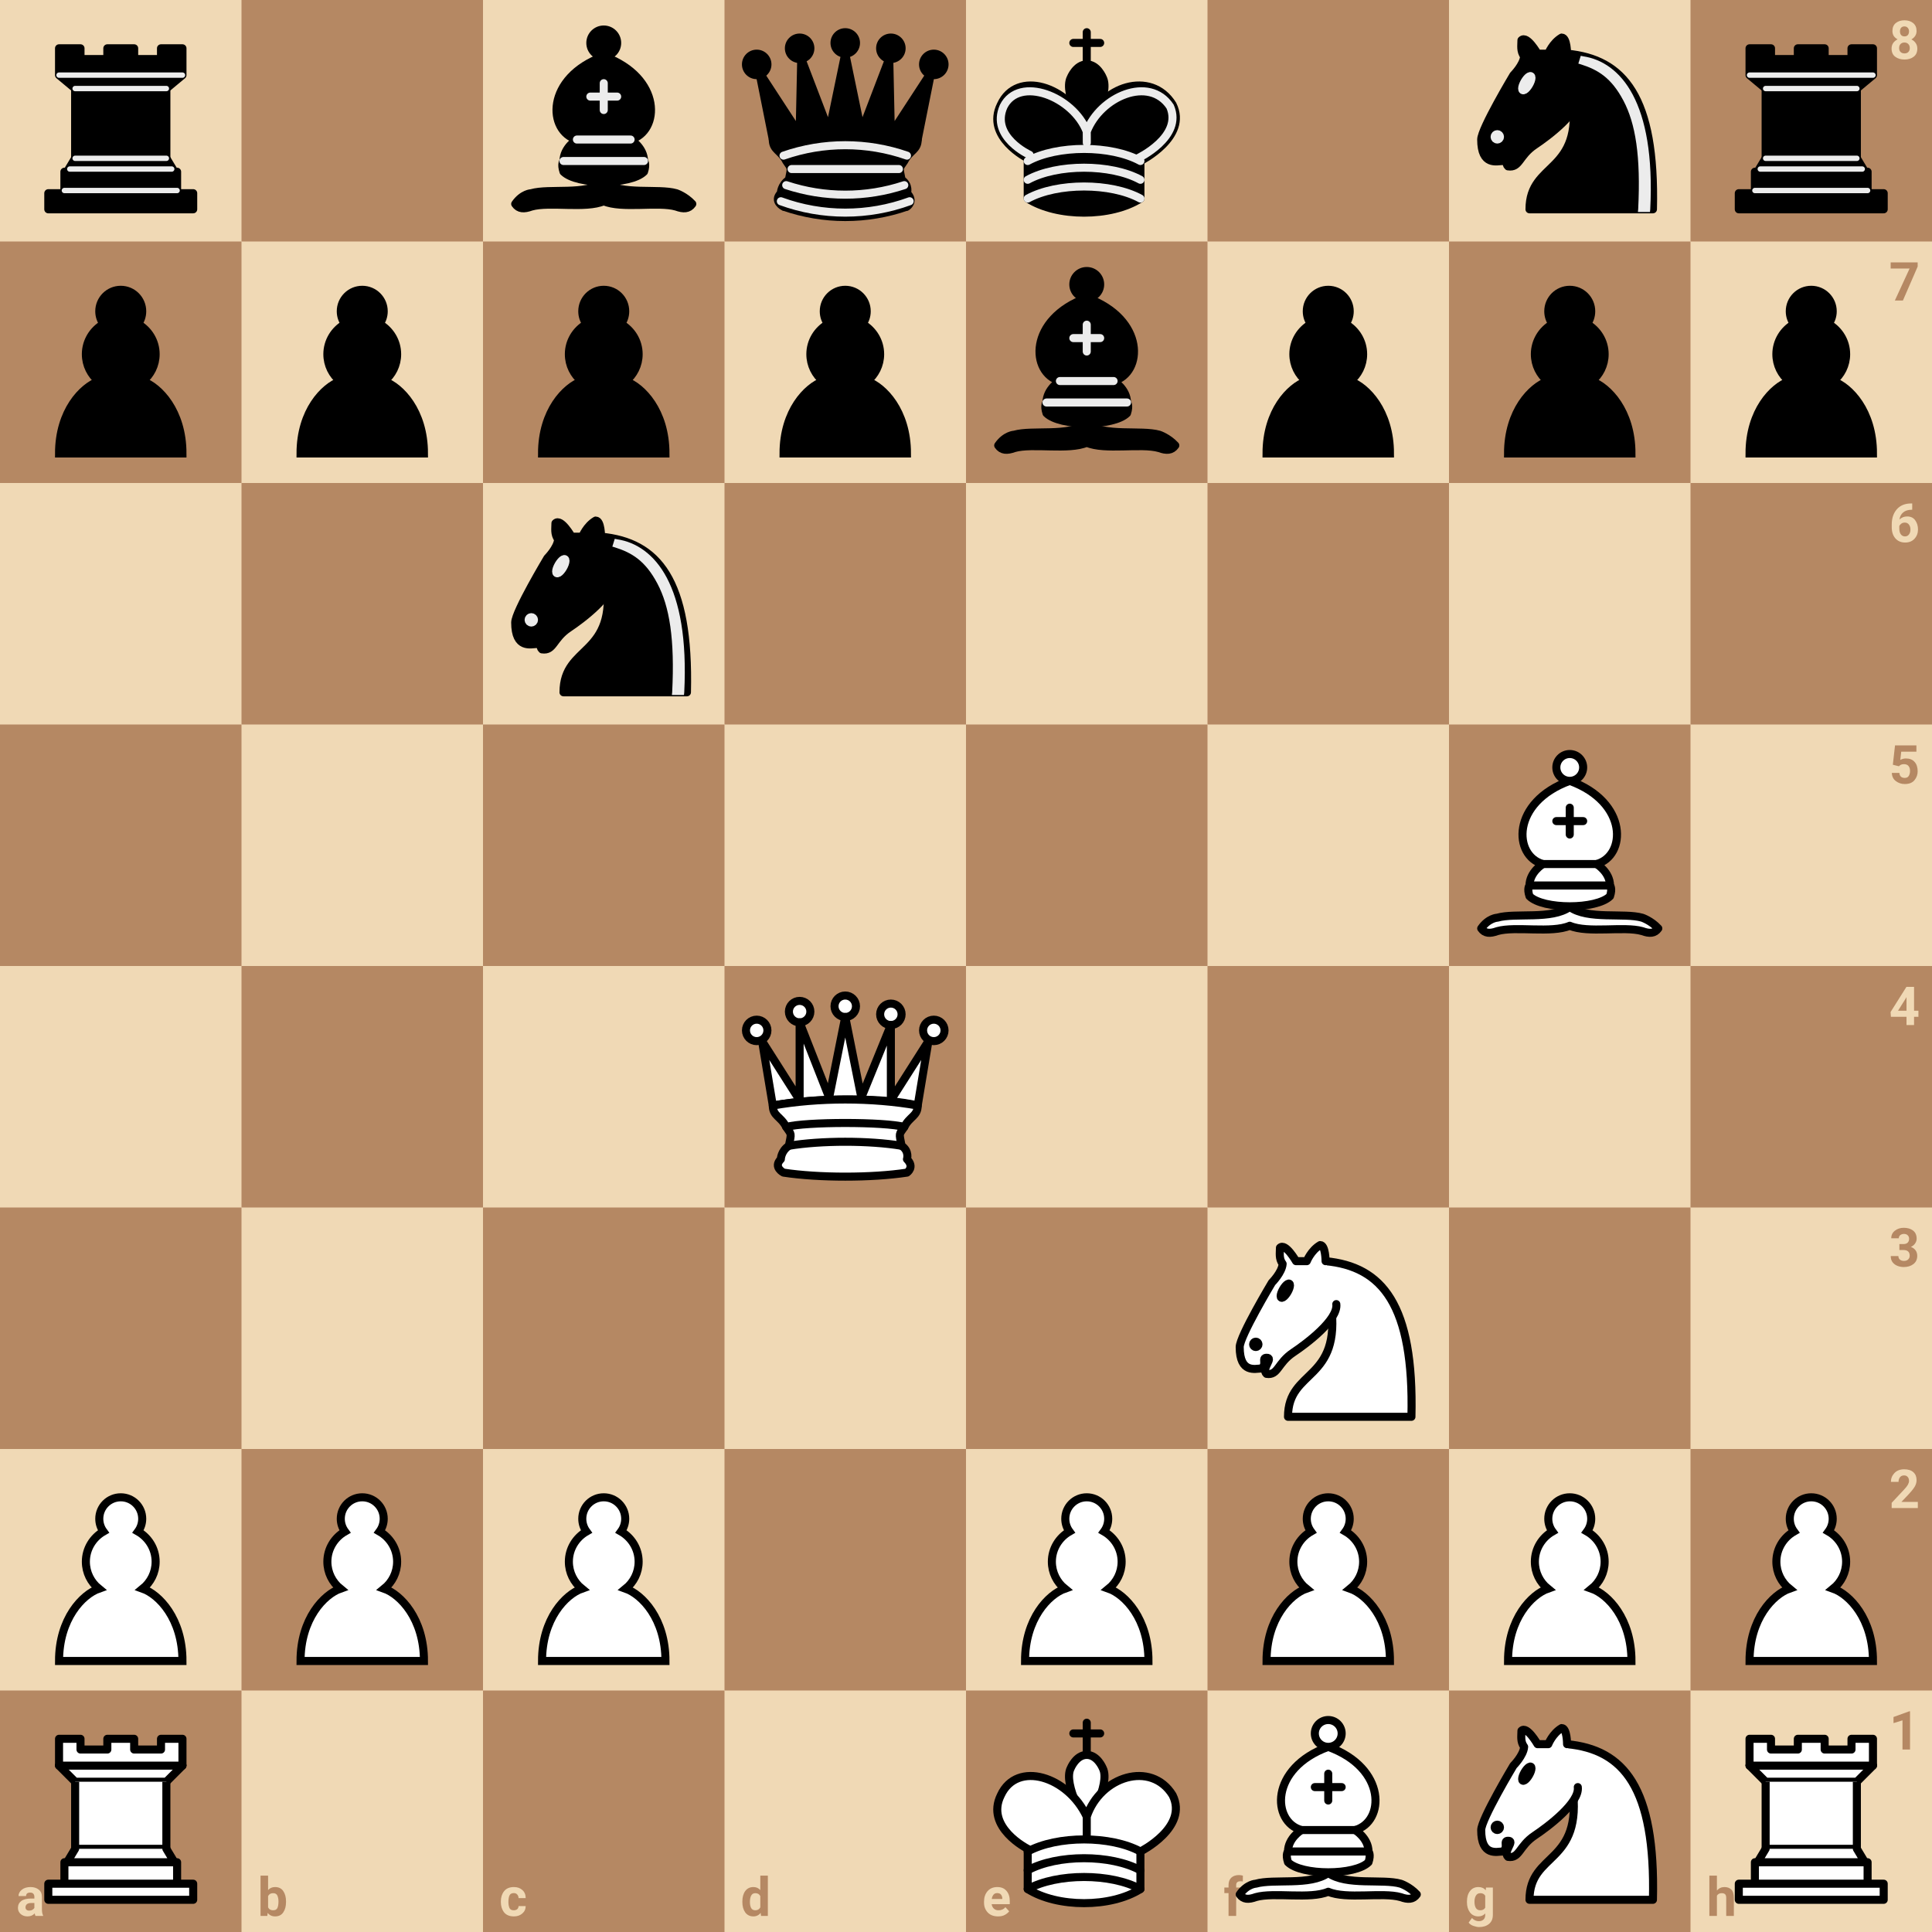
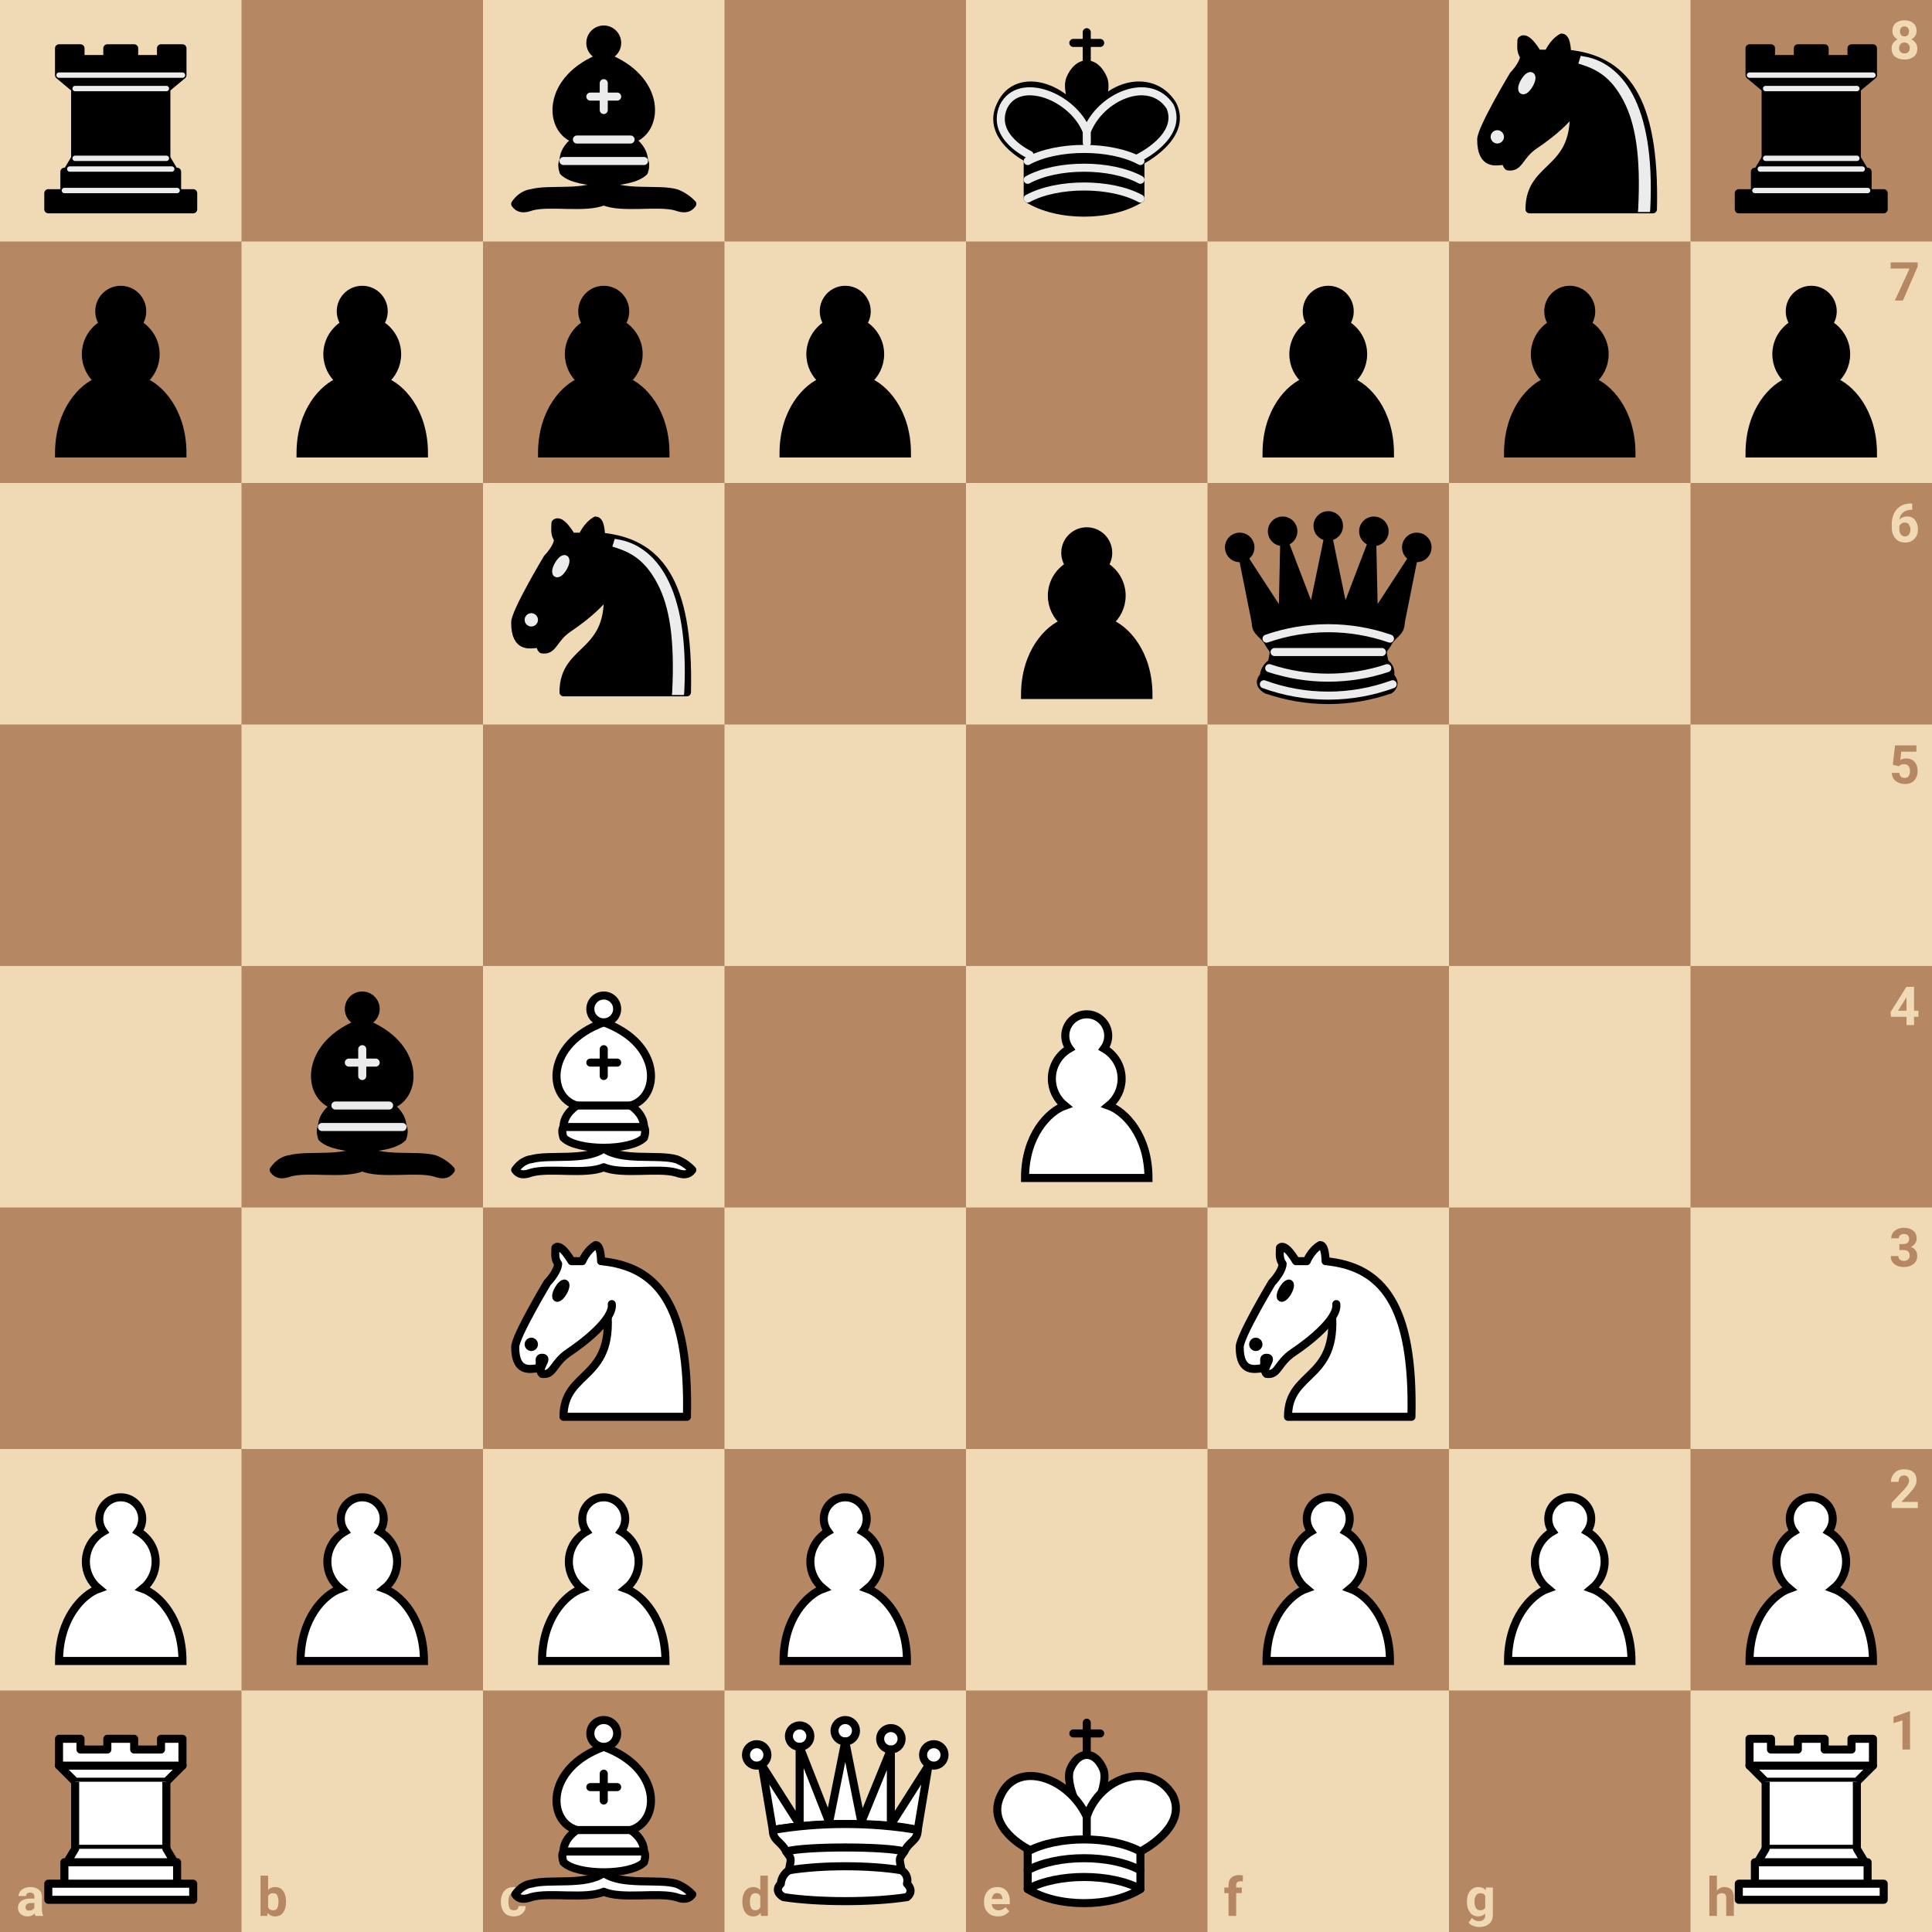
<svg xmlns="http://www.w3.org/2000/svg" viewBox="0 0 360 360" width="100%" height="100%">
  <defs>
    <g id="wP">
      <path d="M22.5 9c-2.21 0-4 1.79-4 4 0 .89.29 1.71.78 2.38C17.33 16.5 16 18.59 16 21c0 2.03.94 3.84 2.41 5.03-3 1.06-7.41 5.55-7.41 13.47h23c0-7.92-4.41-12.41-7.41-13.47 1.47-1.19 2.41-3 2.41-5.03 0-2.41-1.33-4.5-3.28-5.62.49-.67.78-1.49.78-2.38 0-2.21-1.79-4-4-4z" fill="#fff" stroke="#000" stroke-width="1.5" stroke-linecap="round" />
    </g>
    <g id="wN" fill="none" fill-rule="evenodd" stroke="#000" stroke-width="1.5" stroke-linecap="round" stroke-linejoin="round">
      <path d="M22 10c10.5 1 16.5 8 16 29H15c0-9 10-6.5 8-21" fill="#fff" />
      <path d="M24 18c.38 2.91-5.55 7.37-8 9-3 2-2.82 4.34-5 4-1.042-.94 1.41-3.04 0-3-1 0 .19 1.23-1 2-1 0-4.003 1-4-4 0-2 6-12 6-12s1.89-1.9 2-3.5c-.73-.994-.5-2-.5-3 1-1 3 2.5 3 2.5h2s.78-1.992 2.5-3c1 0 1 3 1 3" fill="#fff" />
      <path d="M9.5 25.5a.5.5 0 1 1-1 0 .5.5 0 1 1 1 0zm5.433-9.75a.5 1.5 30 1 1-.866-.5.5 1.5 30 1 1 .866.5z" fill="#000" />
    </g>
    <g id="wB" fill="none" fill-rule="evenodd" stroke="#000" stroke-width="1.5" stroke-linecap="round" stroke-linejoin="round">
      <g fill="#fff" stroke-linecap="butt">
        <path d="M9 36c3.39-.97 10.11.43 13.5-2 3.39 2.43 10.11 1.03 13.5 2 0 0 1.65.54 3 2-.68.97-1.65.99-3 .5-3.39-.97-10.11.46-13.5-1-3.39 1.46-10.11.03-13.5 1-1.354.49-2.323.47-3-.5 1.354-1.94 3-2 3-2z" />
        <path d="M15 32c2.5 2.5 12.5 2.5 15 0 .5-1.5 0-2 0-2 0-2.5-2.5-4-2.5-4 5.5-1.5 6-11.5-5-15.5-11 4-10.5 14-5 15.5 0 0-2.5 1.5-2.5 4 0 0-.5.5 0 2z" />
        <path d="M25 8a2.5 2.5 0 1 1-5 0 2.5 2.5 0 1 1 5 0z" />
      </g>
      <path d="M17.5 26h10M15 30h15m-7.5-14.5v5M20 18h5" stroke-linejoin="miter" />
    </g>
    <g id="wR" fill="#fff" fill-rule="evenodd" stroke="#000" stroke-width="1.5" stroke-linecap="round" stroke-linejoin="round">
      <path d="M9 39h27v-3H9v3zm3-3v-4h21v4H12zm-1-22V9h4v2h5V9h5v2h5V9h4v5" stroke-linecap="butt" />
      <path d="M34 14l-3 3H14l-3-3" />
      <path d="M31 17v12.5H14V17" stroke-linecap="butt" stroke-linejoin="miter" />
      <path d="M31 29.5l1.5 2.5h-20l1.5-2.5" />
      <path d="M11 14h23" fill="none" stroke-linejoin="miter" />
    </g>
    <g id="wQ" fill="#fff" fill-rule="evenodd" stroke="#000" stroke-width="1.5" stroke-linecap="round" stroke-linejoin="round">
      <path d="M8 12a2 2 0 1 1-4 0 2 2 0 1 1 4 0zm16.5-4.5a2 2 0 1 1-4 0 2 2 0 1 1 4 0zM41 12a2 2 0 1 1-4 0 2 2 0 1 1 4 0zM16 8.5a2 2 0 1 1-4 0 2 2 0 1 1 4 0zM33 9a2 2 0 1 1-4 0 2 2 0 1 1 4 0z" />
      <path d="M9 26c8.5-1.5 21-1.5 27 0l2-12-7 11V11l-5.5 13.5-3-15-3 15-5.5-14V25L7 14l2 12z" stroke-linecap="butt" />
      <path d="M9 26c0 2 1.5 2 2.5 4 1 1.5 1 1 .5 3.5-1.5 1-1.5 2.5-1.5 2.5-1.5 1.5.5 2.5.5 2.5 6.5 1 16.5 1 23 0 0 0 1.5-1 0-2.5 0 0 .5-1.5-1-2.5-.5-2.5-.5-2 .5-3.5 1-2 2.5-2 2.5-4-8.5-1.5-18.5-1.5-27 0z" stroke-linecap="butt" />
      <path d="M11.5 30c3.5-1 18.5-1 22 0M12 33.5c6-1 15-1 21 0" fill="none" />
    </g>
    <g id="wK" fill="none" fill-rule="evenodd" stroke="#000" stroke-width="1.5" stroke-linecap="round" stroke-linejoin="round">
      <path d="M22.5 11.63V6M20 8h5" stroke-linejoin="miter" />
      <path d="M22.5 25s4.5-7.5 3-10.5c0 0-1-2.5-3-2.5s-3 2.5-3 2.5c-1.5 3 3 10.5 3 10.5" fill="#fff" stroke-linecap="butt" stroke-linejoin="miter" />
      <path d="M11.5 37c5.5 3.5 15.5 3.5 21 0v-7s9-4.5 6-10.5c-4-6.5-13.5-3.5-16 4V27v-3.5c-3.5-7.5-13-10.5-16-4-3 6 5 10 5 10V37z" fill="#fff" />
      <path d="M11.5 30c5.5-3 15.5-3 21 0m-21 3.5c5.5-3 15.5-3 21 0m-21 3.5c5.5-3 15.5-3 21 0" />
    </g>
    <g id="bP">
      <path d="M22.5 9c-2.21 0-4 1.79-4 4 0 .89.29 1.71.78 2.38C17.33 16.5 16 18.59 16 21c0 2.03.94 3.84 2.41 5.03-3 1.06-7.41 5.55-7.41 13.47h23c0-7.92-4.41-12.41-7.41-13.47 1.47-1.19 2.41-3 2.41-5.03 0-2.41-1.33-4.5-3.28-5.62.49-.67.78-1.49.78-2.38 0-2.21-1.79-4-4-4z" fill="#000" stroke="#000" stroke-width="1.5" stroke-linecap="round" />
    </g>
    <g id="bN" fill="none" fill-rule="evenodd" stroke="#000" stroke-width="1.5" stroke-linecap="round" stroke-linejoin="round">
      <path d="M22 10c10.5 1 16.5 8 16 29H15c0-9 10-6.5 8-21" fill="#000" />
      <path d="M24 18c.38 2.91-5.55 7.37-8 9-3 2-2.82 4.34-5 4-1.042-.94 1.41-3.04 0-3-1 0 .19 1.23-1 2-1 0-4.003 1-4-4 0-2 6-12 6-12s1.89-1.9 2-3.5c-.73-.994-.5-2-.5-3 1-1 3 2.5 3 2.5h2s.78-1.992 2.5-3c1 0 1 3 1 3" fill="#000" />
      <path d="M9.5 25.5a.5.5 0 1 1-1 0 .5.5 0 1 1 1 0zm5.433-9.75a.5 1.5 30 1 1-.866-.5.5 1.5 30 1 1 .866.5z" fill="#ececec" stroke="#ececec" />
      <path d="M24.55 10.4l-.45 1.45.5.15c3.15 1 5.65 2.49 7.9 6.75S35.75 29.06 35.25 39l-.05.5h2.25l.05-.5c.5-10.06-.88-16.85-3.25-21.34-2.37-4.49-5.79-6.64-9.19-7.16l-.51-.1z" fill="#ececec" stroke="none" />
    </g>
    <g id="bB" fill="none" fill-rule="evenodd" stroke="#000" stroke-width="1.5" stroke-linecap="round" stroke-linejoin="round">
      <g fill="#000" stroke-linecap="butt">
        <path d="M9 36c3.39-.97 10.11.43 13.5-2 3.39 2.43 10.11 1.03 13.5 2 0 0 1.65.54 3 2-.68.97-1.65.99-3 .5-3.39-.97-10.11.46-13.5-1-3.39 1.46-10.11.03-13.5 1-1.354.49-2.323.47-3-.5 1.354-1.94 3-2 3-2z" />
        <path d="M15 32c2.5 2.5 12.5 2.5 15 0 .5-1.5 0-2 0-2 0-2.5-2.5-4-2.5-4 5.5-1.5 6-11.5-5-15.5-11 4-10.5 14-5 15.5 0 0-2.5 1.5-2.5 4 0 0-.5.5 0 2z" />
        <path d="M25 8a2.5 2.5 0 1 1-5 0 2.5 2.5 0 1 1 5 0z" />
      </g>
      <path d="M17.5 26h10M15 30h15m-7.5-14.5v5M20 18h5" stroke="#ececec" stroke-linejoin="miter" />
    </g>
    <g id="bR" fill-rule="evenodd" stroke="#000" stroke-width="1.5" stroke-linecap="round" stroke-linejoin="round">
      <path d="M9 39h27v-3H9v3zm3.5-7l1.5-2.5h17l1.5 2.5h-20zm-.5 4v-4h21v4H12z" stroke-linecap="butt" fill="#000" />
      <path d="M14 29.5v-13h17v13H14z" stroke-linecap="butt" stroke-linejoin="miter" fill="#000" />
      <path d="M14 16.5L11 14h23l-3 2.5H14zM11 14V9h4v2h5V9h5v2h5V9h4v5H11z" stroke-linecap="butt" fill="#000" />
      <path d="M12 35.5h21m-20-4h19m-18-2h17m-17-13h17M11 14h23" fill="none" stroke="#ececec" stroke-width="1" stroke-linejoin="miter" />
    </g>
    <g id="bQ" fill-rule="evenodd" stroke="#000" stroke-width="1.5" stroke-linecap="round" stroke-linejoin="round">
      <g stroke="none" fill="#000">
        <circle cx="6" cy="12" r="2.75" />
        <circle cx="14" cy="9" r="2.75" />
        <circle cx="22.5" cy="8" r="2.75" />
        <circle cx="31" cy="9" r="2.75" />
        <circle cx="39" cy="12" r="2.75" />
      </g>
      <path d="M9 26c8.5-1.5 21-1.5 27 0l2.5-12.5L31 25l-.3-14.1-5.2 13.6-3-14.5-3 14.5-5.2-13.6L14 25 6.5 13.5 9 26z" stroke-linecap="butt" fill="#000" />
      <path d="M9 26c0 2 1.5 2 2.5 4 1 1.5 1 1 .5 3.5-1.5 1-1.5 2.5-1.5 2.5-1.5 1.5.5 2.5.5 2.5 6.5 1 16.5 1 23 0 0 0 1.5-1 0-2.5 0 0 .5-1.5-1-2.5-.5-2.5-.5-2 .5-3.5 1-2 2.5-2 2.5-4-8.5-1.5-18.5-1.5-27 0z" stroke-linecap="butt" fill="#000" />
      <path d="M11 38.5a35 35 1 0 0 23 0" fill="none" stroke-linecap="butt" />
      <path d="M11 29a35 35 1 0 1 23 0m-21.5 2.5h20m-21 3a35 35 1 0 0 22 0m-23 3a35 35 1 0 0 24 0" fill="none" stroke="#ececec" />
    </g>
    <g id="bK" fill="none" fill-rule="evenodd" stroke="#000" stroke-width="1.5" stroke-linecap="round" stroke-linejoin="round">
      <path d="M22.5 11.63V6" stroke-linejoin="miter" />
      <path d="M22.5 25s4.5-7.5 3-10.5c0 0-1-2.5-3-2.5s-3 2.5-3 2.5c-1.5 3 3 10.5 3 10.5" fill="#000" stroke-linecap="butt" stroke-linejoin="miter" />
      <path d="M11.5 37c5.5 3.5 15.5 3.5 21 0v-7s9-4.5 6-10.5c-4-6.5-13.5-3.5-16 4V27v-3.5c-3.5-7.5-13-10.5-16-4-3 6 5 10 5 10V37z" fill="#000" />
      <path d="M20 8h5" stroke-linejoin="miter" />
      <path d="M32 29.5s8.5-4 6.03-9.65C34.15 14 25 18 22.5 24.5l.01 2.1-.01-2.1C20 18 9.906 14 6.997 19.85c-2.497 5.65 4.853 9 4.853 9" stroke="#ececec" />
      <path d="M11.5 30c5.5-3 15.5-3 21 0m-21 3.5c5.5-3 15.5-3 21 0m-21 3.5c5.5-3 15.5-3 21 0" stroke="#ececec" />
    </g>
  </defs>
  <rect width="360" height="360" fill="#f0d9b5" />
  <g fill="#b58863">
    <rect x="45" y="0" width="45" height="45" />
    <rect x="135" y="0" width="45" height="45" />
    <rect x="225" y="0" width="45" height="45" />
    <rect x="315" y="0" width="45" height="45" />
    <rect x="0" y="45" width="45" height="45" />
    <rect x="90" y="45" width="45" height="45" />
    <rect x="180" y="45" width="45" height="45" />
    <rect x="270" y="45" width="45" height="45" />
    <rect x="45" y="90" width="45" height="45" />
    <rect x="135" y="90" width="45" height="45" />
    <rect x="225" y="90" width="45" height="45" />
    <rect x="315" y="90" width="45" height="45" />
    <rect x="0" y="135" width="45" height="45" />
    <rect x="90" y="135" width="45" height="45" />
    <rect x="180" y="135" width="45" height="45" />
    <rect x="270" y="135" width="45" height="45" />
    <rect x="45" y="180" width="45" height="45" />
    <rect x="135" y="180" width="45" height="45" />
    <rect x="225" y="180" width="45" height="45" />
    <rect x="315" y="180" width="45" height="45" />
    <rect x="0" y="225" width="45" height="45" />
    <rect x="90" y="225" width="45" height="45" />
    <rect x="180" y="225" width="45" height="45" />
    <rect x="270" y="225" width="45" height="45" />
    <rect x="45" y="270" width="45" height="45" />
    <rect x="135" y="270" width="45" height="45" />
    <rect x="225" y="270" width="45" height="45" />
    <rect x="315" y="270" width="45" height="45" />
    <rect x="0" y="315" width="45" height="45" />
    <rect x="90" y="315" width="45" height="45" />
    <rect x="180" y="315" width="45" height="45" />
    <rect x="270" y="315" width="45" height="45" />
  </g>
  <g font-family="-apple-system,BlinkMacSystemFont,'Segoe UI',Roboto,sans-serif" font-size="10" font-weight="bold">
    <text x="3" y="357" fill="#f0d9b5">a</text>
    <text x="48" y="357" fill="#b58863">b</text>
    <text x="93" y="357" fill="#f0d9b5">c</text>
    <text x="138" y="357" fill="#b58863">d</text>
    <text x="183" y="357" fill="#f0d9b5">e</text>
    <text x="228" y="357" fill="#b58863">f</text>
    <text x="273" y="357" fill="#f0d9b5">g</text>
    <text x="318" y="357" fill="#b58863">h</text>
    <text x="352" y="11" fill="#f0d9b5">8</text>
    <text x="352" y="56" fill="#b58863">7</text>
    <text x="352" y="101" fill="#f0d9b5">6</text>
    <text x="352" y="146" fill="#b58863">5</text>
    <text x="352" y="191" fill="#f0d9b5">4</text>
    <text x="352" y="236" fill="#b58863">3</text>
    <text x="352" y="281" fill="#f0d9b5">2</text>
    <text x="352" y="326" fill="#b58863">1</text>
  </g>
  <g>
    <use href="#bR" x="0" y="0" />
    <use href="#bB" x="90" y="0" />
-     <use href="#bQ" x="135" y="0" />
    <use href="#bK" x="180" y="0" />
    <use href="#bN" x="270" y="0" />
    <use href="#bR" x="315" y="0" />
    <use href="#bP" x="0" y="45" />
    <use href="#bP" x="45" y="45" />
    <use href="#bP" x="90" y="45" />
    <use href="#bP" x="135" y="45" />
-     <use href="#bB" x="180" y="45" />
    <use href="#bP" x="225" y="45" />
    <use href="#bP" x="270" y="45" />
    <use href="#bP" x="315" y="45" />
    <use href="#bN" x="90" y="90" />
-     <use href="#wB" x="270" y="135" />
-     <use href="#wQ" x="135" y="180" />
+     <use href="#bP" x="180" y="90" />
+     <use href="#bQ" x="225" y="90" />
+     <use href="#bB" x="45" y="180" />
+     <use href="#wB" x="90" y="180" />
+     <use href="#wP" x="180" y="180" />
+     <use href="#wN" x="90" y="225" />
    <use href="#wN" x="225" y="225" />
    <use href="#wP" x="0" y="270" />
    <use href="#wP" x="45" y="270" />
    <use href="#wP" x="90" y="270" />
-     <use href="#wP" x="180" y="270" />
+     <use href="#wP" x="135" y="270" />
    <use href="#wP" x="225" y="270" />
    <use href="#wP" x="270" y="270" />
    <use href="#wP" x="315" y="270" />
    <use href="#wR" x="0" y="315" />
+     <use href="#wB" x="90" y="315" />
+     <use href="#wQ" x="135" y="315" />
    <use href="#wK" x="180" y="315" />
-     <use href="#wB" x="225" y="315" />
-     <use href="#wN" x="270" y="315" />
    <use href="#wR" x="315" y="315" />
  </g>
</svg>
